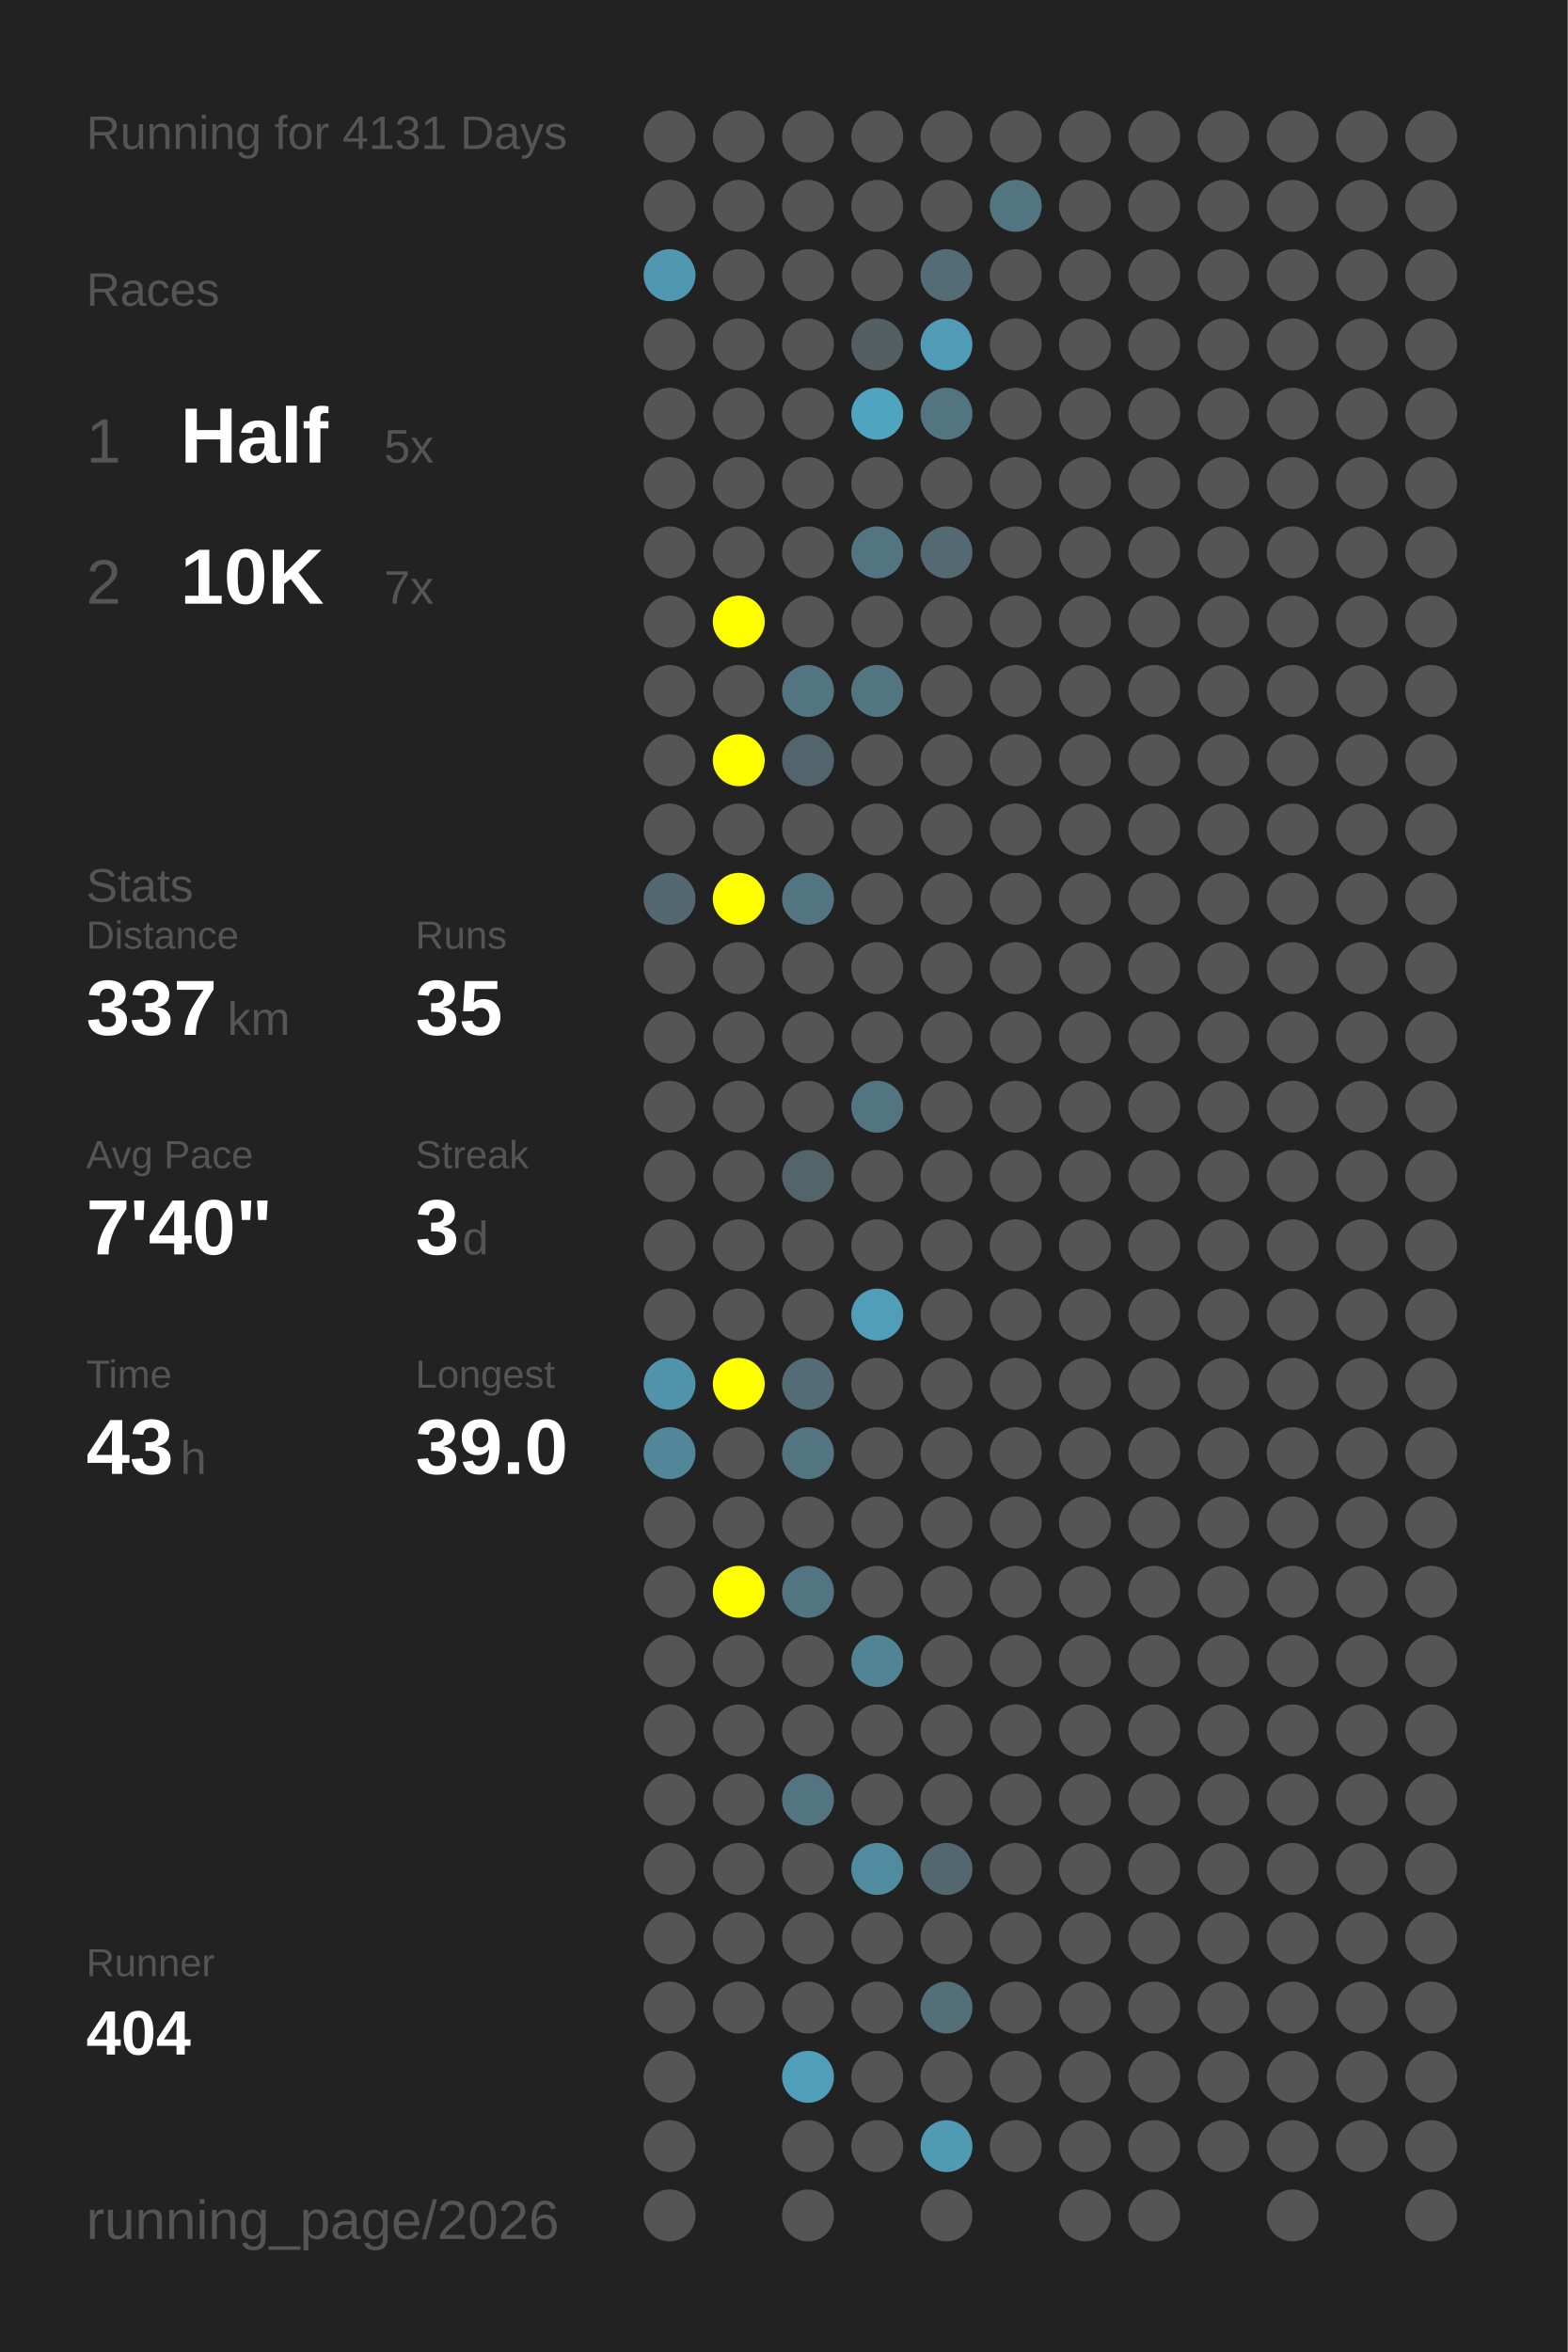
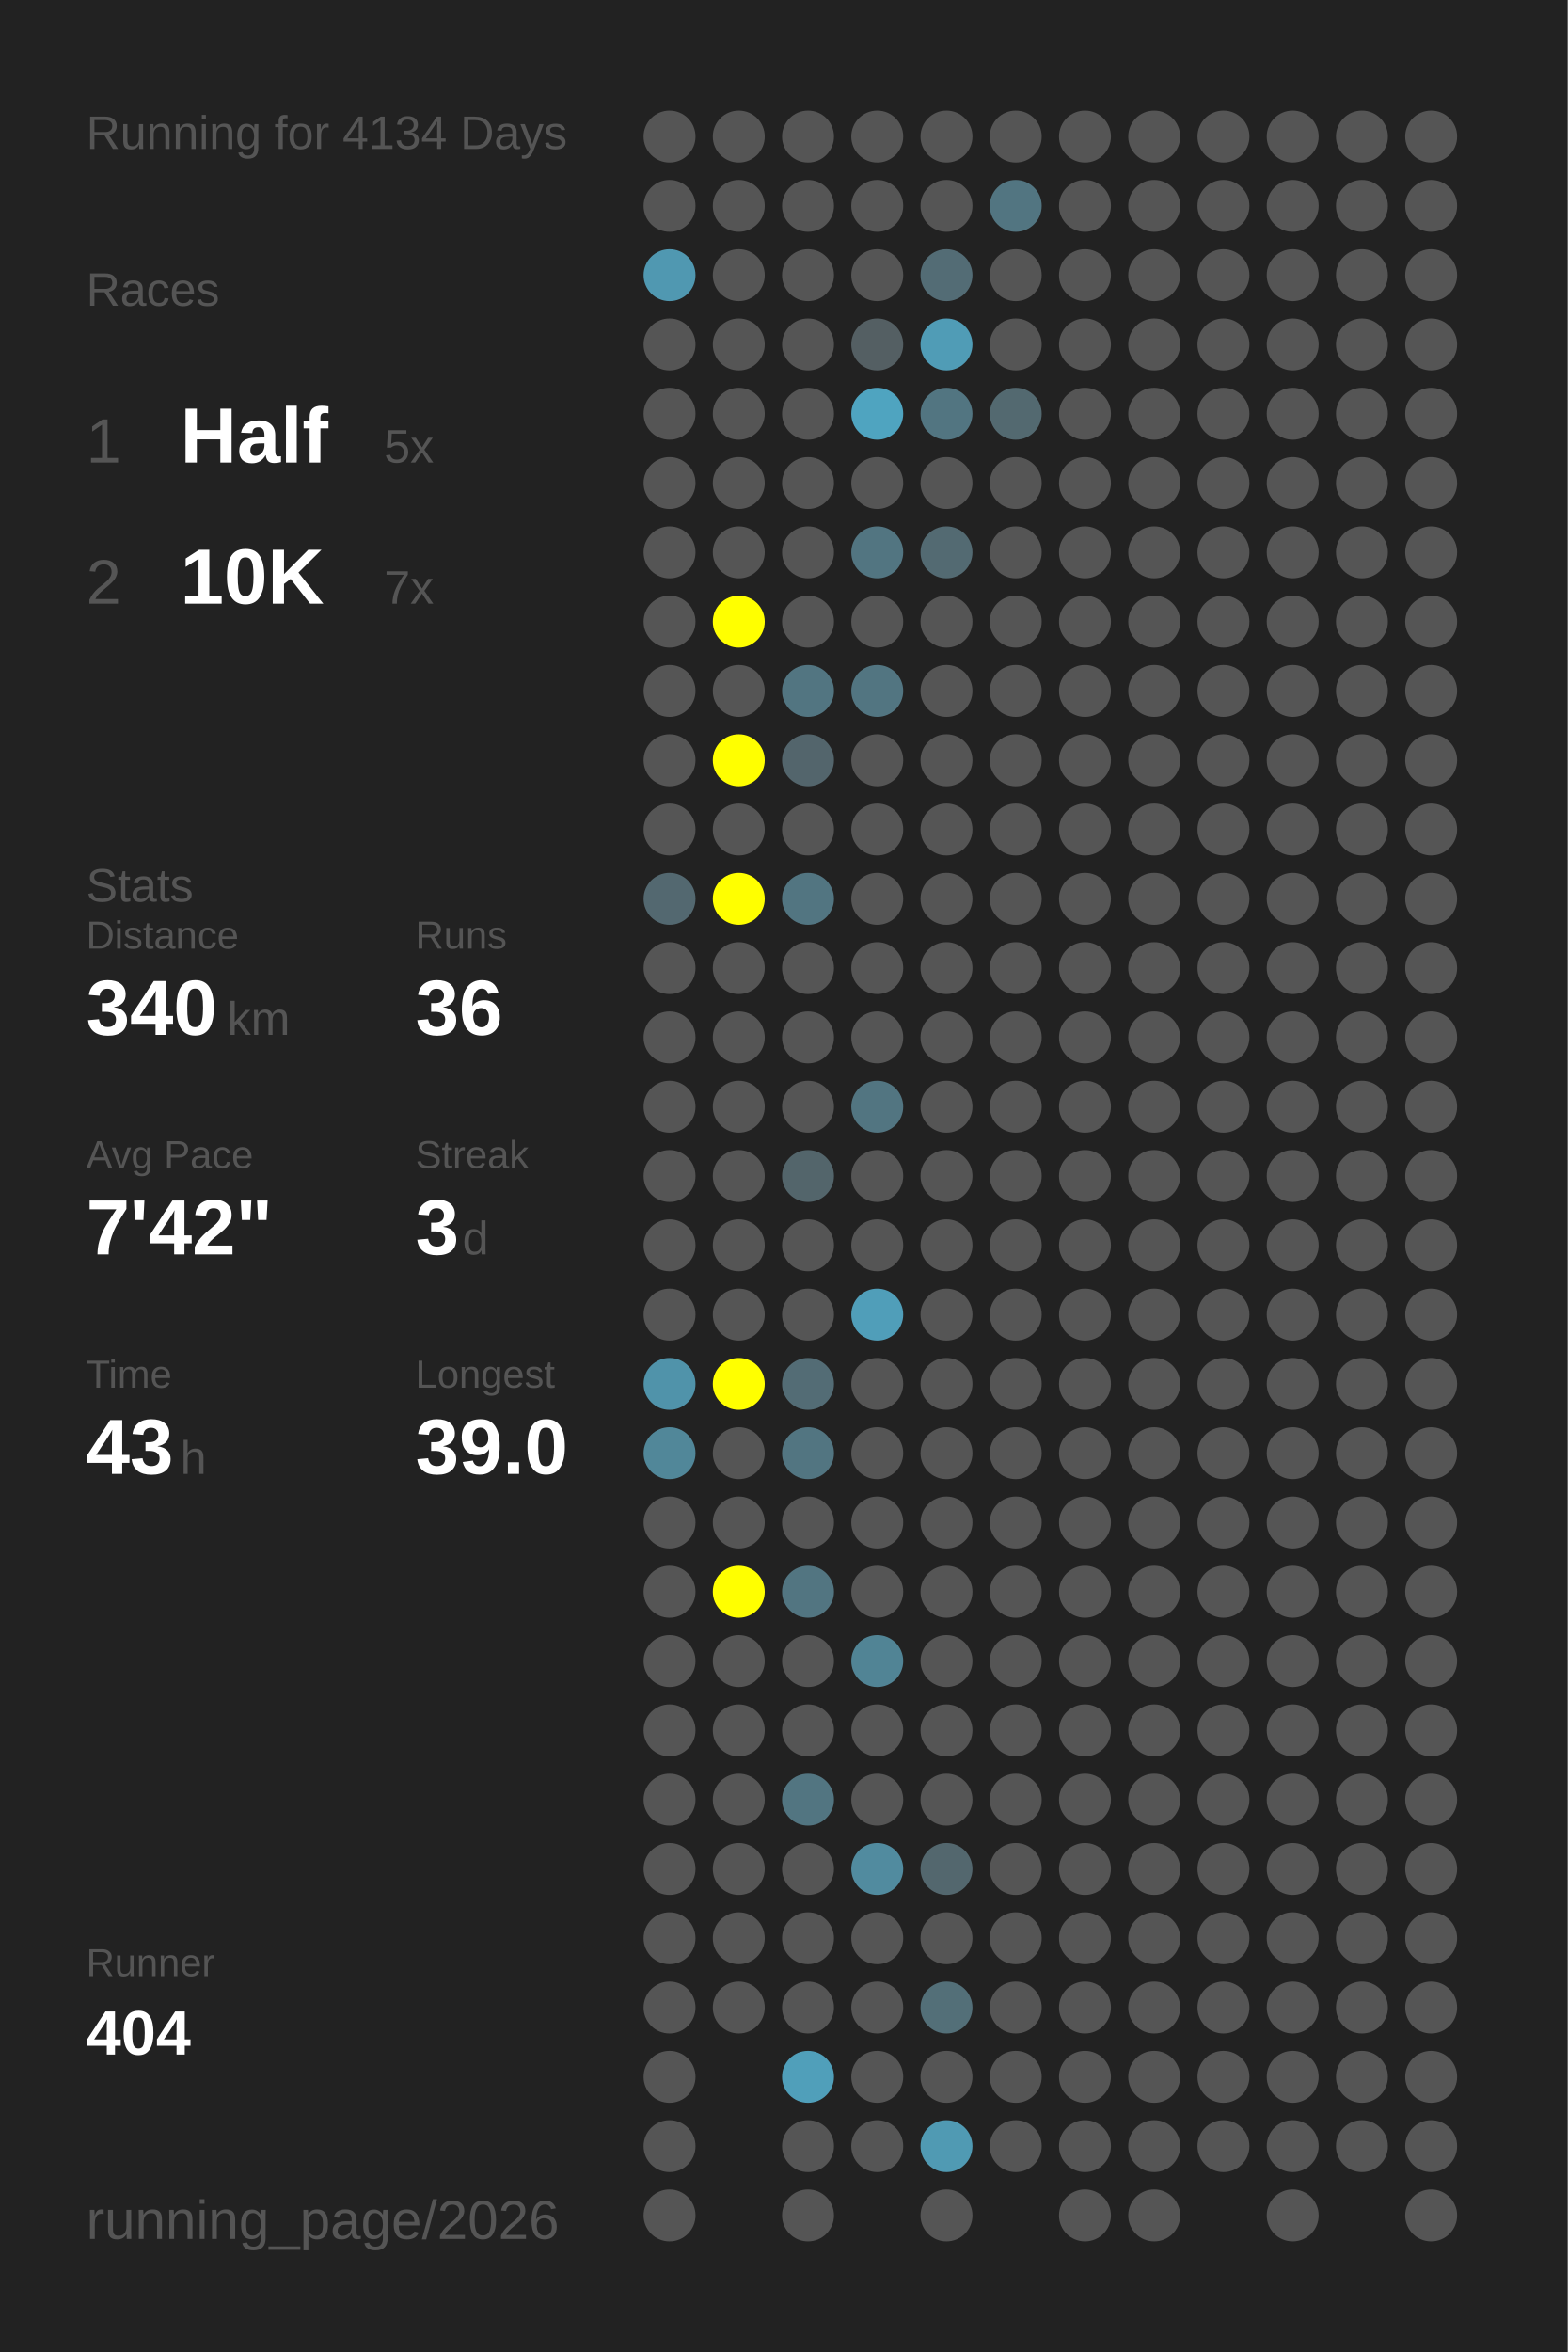
<svg xmlns="http://www.w3.org/2000/svg" baseProfile="full" height="300mm" version="1.1" viewBox="0,0,200,300" width="200mm">
  <defs />
  <rect fill="#222222" height="300" width="200" x="0" y="0" />
-   <text fill="#555555" style="font-size:6px; font-family:Arial;" x="11" y="19">Running for 4131 Days</text>
+   <text fill="#555555" style="font-size:6px; font-family:Arial;" x="11" y="19">Running for 4134 Days</text>
  <text fill="#555555" style="font-size:6px; font-family:Arial;" x="11" y="39">Races</text>
  <text fill="#555555" style="font-size:8px; font-family:Arial;" x="11" y="59">1</text>
  <text fill="#FFFFFF" style="font-size:10px; font-family:Arial; font-weight:bold;" x="23" y="59">Half</text>
  <text fill="#555555" style="font-size:6px; font-family:Arial;" x="49" y="59">5x</text>
  <text fill="#555555" style="font-size:8px; font-family:Arial;" x="11" y="77">2</text>
  <text fill="#FFFFFF" style="font-size:10px; font-family:Arial; font-weight:bold;" x="23" y="77">10K</text>
  <text fill="#555555" style="font-size:6px; font-family:Arial;" x="49" y="77">7x</text>
  <text fill="#555555" style="font-size:6px; font-family:Arial;" x="11" y="115">Stats</text>
  <text fill="#555555" style="font-size:5px; font-family:Arial;" x="11" y="121">Distance</text>
-   <text fill="#FFFFFF" style="font-size:10px; font-family:Arial; font-weight:bold;" x="11" y="132">337</text>
+   <text fill="#FFFFFF" style="font-size:10px; font-family:Arial; font-weight:bold;" x="11" y="132">340</text>
  <text fill="#555555" style="font-size:6px; font-family:Arial;" x="29" y="132">km</text>
  <text fill="#555555" style="font-size:5px; font-family:Arial;" x="53" y="121">Runs</text>
-   <text fill="#FFFFFF" style="font-size:10px; font-family:Arial; font-weight:bold;" x="53" y="132">35</text>
+   <text fill="#FFFFFF" style="font-size:10px; font-family:Arial; font-weight:bold;" x="53" y="132">36</text>
  <text fill="#555555" style="font-size:5px; font-family:Arial;" x="11" y="149">Avg Pace</text>
-   <text fill="#FFFFFF" style="font-size:10px; font-family:Arial; font-weight:bold;" x="11" y="160">7'40"</text>
+   <text fill="#FFFFFF" style="font-size:10px; font-family:Arial; font-weight:bold;" x="11" y="160">7'42"</text>
  <text fill="#555555" style="font-size:5px; font-family:Arial;" x="53" y="149">Streak</text>
  <text fill="#FFFFFF" style="font-size:10px; font-family:Arial; font-weight:bold;" x="53" y="160">3</text>
  <text fill="#555555" style="font-size:6px; font-family:Arial;" x="59" y="160">d</text>
  <text fill="#555555" style="font-size:5px; font-family:Arial;" x="11" y="177">Time</text>
  <text fill="#FFFFFF" style="font-size:10px; font-family:Arial; font-weight:bold;" x="11" y="188">43</text>
  <text fill="#555555" style="font-size:6px; font-family:Arial;" x="23" y="188">h</text>
  <text fill="#555555" style="font-size:5px; font-family:Arial;" x="53" y="177">Longest</text>
  <text fill="#FFFFFF" style="font-size:10px; font-family:Arial; font-weight:bold;" x="53" y="188">39.0</text>
  <text fill="#555555" style="font-size:5px; font-family:Arial;" x="11" y="252.065">Runner</text>
  <text fill="#FFFFFF" style="font-size:8px; font-family:Arial; font-weight:bold;" x="11" y="262.065">404</text>
  <text fill="#555555" style="font-size:7px; font-family:Arial;" x="11" y="285.581">running_page/2026</text>
  <circle cx="85.417" cy="17.419" fill="#555555" r="3.312" />
  <circle cx="85.417" cy="26.258" fill="#555555" r="3.312" />
  <circle cx="85.417" cy="35.097" fill="#5098b1" r="3.312" />
  <circle cx="85.417" cy="43.935" fill="#555555" r="3.312" />
  <circle cx="85.417" cy="52.774" fill="#555555" r="3.312" />
  <circle cx="85.417" cy="61.613" fill="#555555" r="3.312" />
  <circle cx="85.417" cy="70.452" fill="#555555" r="3.312" />
  <circle cx="85.417" cy="79.29" fill="#555555" r="3.312" />
  <circle cx="85.417" cy="88.129" fill="#555555" r="3.312" />
  <circle cx="85.417" cy="96.968" fill="#555555" r="3.312" />
  <circle cx="85.417" cy="105.806" fill="#555555" r="3.312" />
  <circle cx="85.417" cy="114.645" fill="#536870" r="3.312" />
  <circle cx="85.417" cy="123.484" fill="#555555" r="3.312" />
  <circle cx="85.417" cy="132.323" fill="#555555" r="3.312" />
  <circle cx="85.417" cy="141.161" fill="#555555" r="3.312" />
  <circle cx="85.417" cy="150" fill="#555555" r="3.312" />
  <circle cx="85.417" cy="158.839" fill="#555555" r="3.312" />
  <circle cx="85.417" cy="167.677" fill="#555555" r="3.312" />
  <circle cx="85.417" cy="176.516" fill="#5093aa" r="3.312" />
  <circle cx="85.417" cy="185.355" fill="#518799" r="3.312" />
  <circle cx="85.417" cy="194.194" fill="#555555" r="3.312" />
  <circle cx="85.417" cy="203.032" fill="#555555" r="3.312" />
  <circle cx="85.417" cy="211.871" fill="#555555" r="3.312" />
  <circle cx="85.417" cy="220.71" fill="#555555" r="3.312" />
  <circle cx="85.417" cy="229.548" fill="#555555" r="3.312" />
  <circle cx="85.417" cy="238.387" fill="#555555" r="3.312" />
  <circle cx="85.417" cy="247.226" fill="#555555" r="3.312" />
  <circle cx="85.417" cy="256.065" fill="#555555" r="3.312" />
  <circle cx="85.417" cy="264.903" fill="#555555" r="3.312" />
  <circle cx="85.417" cy="273.742" fill="#555555" r="3.312" />
  <circle cx="85.417" cy="282.581" fill="#555555" r="3.312" />
  <circle cx="94.25" cy="17.419" fill="#555555" r="3.312" />
  <circle cx="94.25" cy="26.258" fill="#555555" r="3.312" />
  <circle cx="94.25" cy="35.097" fill="#555555" r="3.312" />
  <circle cx="94.25" cy="43.935" fill="#555555" r="3.312" />
  <circle cx="94.25" cy="52.774" fill="#555555" r="3.312" />
  <circle cx="94.25" cy="61.613" fill="#555555" r="3.312" />
  <circle cx="94.25" cy="70.452" fill="#555555" r="3.312" />
  <circle cx="94.25" cy="79.29" fill="#FFFF00" r="3.312" />
  <circle cx="94.25" cy="88.129" fill="#555555" r="3.312" />
  <circle cx="94.25" cy="96.968" fill="#FFFF00" r="3.312" />
  <circle cx="94.25" cy="105.806" fill="#555555" r="3.312" />
  <circle cx="94.25" cy="114.645" fill="#FFFF00" r="3.312" />
  <circle cx="94.25" cy="123.484" fill="#555555" r="3.312" />
  <circle cx="94.25" cy="132.323" fill="#555555" r="3.312" />
  <circle cx="94.25" cy="141.161" fill="#555555" r="3.312" />
  <circle cx="94.25" cy="150" fill="#555555" r="3.312" />
  <circle cx="94.25" cy="158.839" fill="#555555" r="3.312" />
  <circle cx="94.25" cy="167.677" fill="#555555" r="3.312" />
  <circle cx="94.25" cy="176.516" fill="#FFFF00" r="3.312" />
  <circle cx="94.25" cy="185.355" fill="#555555" r="3.312" />
  <circle cx="94.25" cy="194.194" fill="#555555" r="3.312" />
  <circle cx="94.25" cy="203.032" fill="#FFFF00" r="3.312" />
  <circle cx="94.25" cy="211.871" fill="#555555" r="3.312" />
  <circle cx="94.25" cy="220.71" fill="#555555" r="3.312" />
  <circle cx="94.25" cy="229.548" fill="#555555" r="3.312" />
  <circle cx="94.25" cy="238.387" fill="#555555" r="3.312" />
  <circle cx="94.25" cy="247.226" fill="#555555" r="3.312" />
  <circle cx="94.25" cy="256.065" fill="#555555" r="3.312" />
  <circle cx="103.083" cy="17.419" fill="#555555" r="3.312" />
  <circle cx="103.083" cy="26.258" fill="#555555" r="3.312" />
  <circle cx="103.083" cy="35.097" fill="#555555" r="3.312" />
  <circle cx="103.083" cy="43.935" fill="#555555" r="3.312" />
  <circle cx="103.083" cy="52.774" fill="#555555" r="3.312" />
  <circle cx="103.083" cy="61.613" fill="#555555" r="3.312" />
  <circle cx="103.083" cy="70.452" fill="#555555" r="3.312" />
  <circle cx="103.083" cy="79.29" fill="#555555" r="3.312" />
  <circle cx="103.083" cy="88.129" fill="#527581" r="3.312" />
  <circle cx="103.083" cy="96.968" fill="#53656c" r="3.312" />
  <circle cx="103.083" cy="105.806" fill="#555555" r="3.312" />
  <circle cx="103.083" cy="114.645" fill="#527581" r="3.312" />
  <circle cx="103.083" cy="123.484" fill="#555555" r="3.312" />
  <circle cx="103.083" cy="132.323" fill="#555555" r="3.312" />
  <circle cx="103.083" cy="141.161" fill="#555555" r="3.312" />
  <circle cx="103.083" cy="150" fill="#53656b" r="3.312" />
  <circle cx="103.083" cy="158.839" fill="#555555" r="3.312" />
  <circle cx="103.083" cy="167.677" fill="#555555" r="3.312" />
  <circle cx="103.083" cy="176.516" fill="#536c75" r="3.312" />
  <circle cx="103.083" cy="185.355" fill="#527581" r="3.312" />
  <circle cx="103.083" cy="194.194" fill="#555555" r="3.312" />
  <circle cx="103.083" cy="203.032" fill="#527581" r="3.312" />
  <circle cx="103.083" cy="211.871" fill="#555555" r="3.312" />
  <circle cx="103.083" cy="220.71" fill="#555555" r="3.312" />
  <circle cx="103.083" cy="229.548" fill="#527581" r="3.312" />
  <circle cx="103.083" cy="238.387" fill="#555555" r="3.312" />
  <circle cx="103.083" cy="247.226" fill="#555555" r="3.312" />
  <circle cx="103.083" cy="256.065" fill="#555555" r="3.312" />
  <circle cx="103.083" cy="264.903" fill="#509fba" r="3.312" />
  <circle cx="103.083" cy="273.742" fill="#555555" r="3.312" />
  <circle cx="103.083" cy="282.581" fill="#555555" r="3.312" />
  <circle cx="111.917" cy="17.419" fill="#555555" r="3.312" />
  <circle cx="111.917" cy="26.258" fill="#555555" r="3.312" />
  <circle cx="111.917" cy="35.097" fill="#555555" r="3.312" />
  <circle cx="111.917" cy="43.935" fill="#545f63" r="3.312" />
  <circle cx="111.917" cy="52.774" fill="#4fa4c0" r="3.312" />
  <circle cx="111.917" cy="61.613" fill="#555555" r="3.312" />
  <circle cx="111.917" cy="70.452" fill="#527581" r="3.312" />
  <circle cx="111.917" cy="79.29" fill="#555555" r="3.312" />
  <circle cx="111.917" cy="88.129" fill="#527581" r="3.312" />
  <circle cx="111.917" cy="96.968" fill="#555555" r="3.312" />
  <circle cx="111.917" cy="105.806" fill="#555555" r="3.312" />
  <circle cx="111.917" cy="114.645" fill="#555555" r="3.312" />
  <circle cx="111.917" cy="123.484" fill="#555555" r="3.312" />
  <circle cx="111.917" cy="132.323" fill="#555555" r="3.312" />
  <circle cx="111.917" cy="141.161" fill="#527581" r="3.312" />
  <circle cx="111.917" cy="150" fill="#555555" r="3.312" />
  <circle cx="111.917" cy="158.839" fill="#555555" r="3.312" />
  <circle cx="111.917" cy="167.677" fill="#509eb9" r="3.312" />
  <circle cx="111.917" cy="176.516" fill="#555555" r="3.312" />
  <circle cx="111.917" cy="185.355" fill="#555555" r="3.312" />
  <circle cx="111.917" cy="194.194" fill="#555555" r="3.312" />
  <circle cx="111.917" cy="203.032" fill="#555555" r="3.312" />
  <circle cx="111.917" cy="211.871" fill="#518495" r="3.312" />
  <circle cx="111.917" cy="220.71" fill="#555555" r="3.312" />
  <circle cx="111.917" cy="229.548" fill="#555555" r="3.312" />
  <circle cx="111.917" cy="238.387" fill="#518b9f" r="3.312" />
  <circle cx="111.917" cy="247.226" fill="#555555" r="3.312" />
  <circle cx="111.917" cy="256.065" fill="#555555" r="3.312" />
  <circle cx="111.917" cy="264.903" fill="#555555" r="3.312" />
  <circle cx="111.917" cy="273.742" fill="#555555" r="3.312" />
  <circle cx="120.75" cy="17.419" fill="#555555" r="3.312" />
  <circle cx="120.75" cy="26.258" fill="#555555" r="3.312" />
  <circle cx="120.75" cy="35.097" fill="#536c75" r="3.312" />
  <circle cx="120.75" cy="43.935" fill="#509cb6" r="3.312" />
  <circle cx="120.75" cy="52.774" fill="#527581" r="3.312" />
  <circle cx="120.75" cy="61.613" fill="#555555" r="3.312" />
  <circle cx="120.75" cy="70.452" fill="#536a72" r="3.312" />
  <circle cx="120.75" cy="79.29" fill="#555555" r="3.312" />
  <circle cx="120.75" cy="88.129" fill="#555555" r="3.312" />
  <circle cx="120.75" cy="96.968" fill="#555555" r="3.312" />
  <circle cx="120.75" cy="105.806" fill="#555555" r="3.312" />
  <circle cx="120.75" cy="114.645" fill="#555555" r="3.312" />
  <circle cx="120.75" cy="123.484" fill="#555555" r="3.312" />
  <circle cx="120.75" cy="132.323" fill="#555555" r="3.312" />
  <circle cx="120.75" cy="141.161" fill="#555555" r="3.312" />
  <circle cx="120.75" cy="150" fill="#555555" r="3.312" />
  <circle cx="120.75" cy="158.839" fill="#555555" r="3.312" />
  <circle cx="120.75" cy="167.677" fill="#555555" r="3.312" />
  <circle cx="120.75" cy="176.516" fill="#555555" r="3.312" />
  <circle cx="120.75" cy="185.355" fill="#555555" r="3.312" />
  <circle cx="120.75" cy="194.194" fill="#555555" r="3.312" />
  <circle cx="120.75" cy="203.032" fill="#555555" r="3.312" />
  <circle cx="120.75" cy="211.871" fill="#555555" r="3.312" />
  <circle cx="120.75" cy="220.71" fill="#555555" r="3.312" />
  <circle cx="120.75" cy="229.548" fill="#555555" r="3.312" />
  <circle cx="120.75" cy="238.387" fill="#53676e" r="3.312" />
  <circle cx="120.75" cy="247.226" fill="#555555" r="3.312" />
  <circle cx="120.75" cy="256.065" fill="#536f78" r="3.312" />
  <circle cx="120.75" cy="264.903" fill="#555555" r="3.312" />
  <circle cx="120.75" cy="273.742" fill="#509ab3" r="3.312" />
  <circle cx="120.75" cy="282.581" fill="#555555" r="3.312" />
  <circle cx="129.583" cy="17.419" fill="#555555" r="3.312" />
  <circle cx="129.583" cy="26.258" fill="#527581" r="3.312" />
  <circle cx="129.583" cy="35.097" fill="#555555" r="3.312" />
  <circle cx="129.583" cy="43.935" fill="#555555" r="3.312" />
-   <circle cx="129.583" cy="52.774" fill="#555555" r="3.312" />
+   <circle cx="129.583" cy="52.774" fill="#536970" r="3.312" />
  <circle cx="129.583" cy="61.613" fill="#555555" r="3.312" />
  <circle cx="129.583" cy="70.452" fill="#555555" r="3.312" />
  <circle cx="129.583" cy="79.29" fill="#555555" r="3.312" />
  <circle cx="129.583" cy="88.129" fill="#555555" r="3.312" />
  <circle cx="129.583" cy="96.968" fill="#555555" r="3.312" />
  <circle cx="129.583" cy="105.806" fill="#555555" r="3.312" />
  <circle cx="129.583" cy="114.645" fill="#555555" r="3.312" />
  <circle cx="129.583" cy="123.484" fill="#555555" r="3.312" />
  <circle cx="129.583" cy="132.323" fill="#555555" r="3.312" />
  <circle cx="129.583" cy="141.161" fill="#555555" r="3.312" />
  <circle cx="129.583" cy="150" fill="#555555" r="3.312" />
  <circle cx="129.583" cy="158.839" fill="#555555" r="3.312" />
  <circle cx="129.583" cy="167.677" fill="#555555" r="3.312" />
  <circle cx="129.583" cy="176.516" fill="#555555" r="3.312" />
  <circle cx="129.583" cy="185.355" fill="#555555" r="3.312" />
  <circle cx="129.583" cy="194.194" fill="#555555" r="3.312" />
  <circle cx="129.583" cy="203.032" fill="#555555" r="3.312" />
  <circle cx="129.583" cy="211.871" fill="#555555" r="3.312" />
  <circle cx="129.583" cy="220.71" fill="#555555" r="3.312" />
  <circle cx="129.583" cy="229.548" fill="#555555" r="3.312" />
  <circle cx="129.583" cy="238.387" fill="#555555" r="3.312" />
  <circle cx="129.583" cy="247.226" fill="#555555" r="3.312" />
  <circle cx="129.583" cy="256.065" fill="#555555" r="3.312" />
  <circle cx="129.583" cy="264.903" fill="#555555" r="3.312" />
  <circle cx="129.583" cy="273.742" fill="#555555" r="3.312" />
  <circle cx="138.417" cy="17.419" fill="#555555" r="3.312" />
  <circle cx="138.417" cy="26.258" fill="#555555" r="3.312" />
  <circle cx="138.417" cy="35.097" fill="#555555" r="3.312" />
  <circle cx="138.417" cy="43.935" fill="#555555" r="3.312" />
  <circle cx="138.417" cy="52.774" fill="#555555" r="3.312" />
  <circle cx="138.417" cy="61.613" fill="#555555" r="3.312" />
  <circle cx="138.417" cy="70.452" fill="#555555" r="3.312" />
  <circle cx="138.417" cy="79.29" fill="#555555" r="3.312" />
  <circle cx="138.417" cy="88.129" fill="#555555" r="3.312" />
  <circle cx="138.417" cy="96.968" fill="#555555" r="3.312" />
  <circle cx="138.417" cy="105.806" fill="#555555" r="3.312" />
  <circle cx="138.417" cy="114.645" fill="#555555" r="3.312" />
  <circle cx="138.417" cy="123.484" fill="#555555" r="3.312" />
  <circle cx="138.417" cy="132.323" fill="#555555" r="3.312" />
  <circle cx="138.417" cy="141.161" fill="#555555" r="3.312" />
  <circle cx="138.417" cy="150" fill="#555555" r="3.312" />
  <circle cx="138.417" cy="158.839" fill="#555555" r="3.312" />
  <circle cx="138.417" cy="167.677" fill="#555555" r="3.312" />
  <circle cx="138.417" cy="176.516" fill="#555555" r="3.312" />
  <circle cx="138.417" cy="185.355" fill="#555555" r="3.312" />
  <circle cx="138.417" cy="194.194" fill="#555555" r="3.312" />
  <circle cx="138.417" cy="203.032" fill="#555555" r="3.312" />
  <circle cx="138.417" cy="211.871" fill="#555555" r="3.312" />
  <circle cx="138.417" cy="220.71" fill="#555555" r="3.312" />
  <circle cx="138.417" cy="229.548" fill="#555555" r="3.312" />
  <circle cx="138.417" cy="238.387" fill="#555555" r="3.312" />
  <circle cx="138.417" cy="247.226" fill="#555555" r="3.312" />
  <circle cx="138.417" cy="256.065" fill="#555555" r="3.312" />
  <circle cx="138.417" cy="264.903" fill="#555555" r="3.312" />
  <circle cx="138.417" cy="273.742" fill="#555555" r="3.312" />
  <circle cx="138.417" cy="282.581" fill="#555555" r="3.312" />
  <circle cx="147.25" cy="17.419" fill="#555555" r="3.312" />
  <circle cx="147.25" cy="26.258" fill="#555555" r="3.312" />
  <circle cx="147.25" cy="35.097" fill="#555555" r="3.312" />
  <circle cx="147.25" cy="43.935" fill="#555555" r="3.312" />
  <circle cx="147.25" cy="52.774" fill="#555555" r="3.312" />
  <circle cx="147.25" cy="61.613" fill="#555555" r="3.312" />
  <circle cx="147.25" cy="70.452" fill="#555555" r="3.312" />
  <circle cx="147.25" cy="79.29" fill="#555555" r="3.312" />
  <circle cx="147.25" cy="88.129" fill="#555555" r="3.312" />
  <circle cx="147.25" cy="96.968" fill="#555555" r="3.312" />
  <circle cx="147.25" cy="105.806" fill="#555555" r="3.312" />
  <circle cx="147.25" cy="114.645" fill="#555555" r="3.312" />
  <circle cx="147.25" cy="123.484" fill="#555555" r="3.312" />
  <circle cx="147.25" cy="132.323" fill="#555555" r="3.312" />
  <circle cx="147.25" cy="141.161" fill="#555555" r="3.312" />
  <circle cx="147.25" cy="150" fill="#555555" r="3.312" />
  <circle cx="147.25" cy="158.839" fill="#555555" r="3.312" />
  <circle cx="147.25" cy="167.677" fill="#555555" r="3.312" />
  <circle cx="147.25" cy="176.516" fill="#555555" r="3.312" />
  <circle cx="147.25" cy="185.355" fill="#555555" r="3.312" />
  <circle cx="147.25" cy="194.194" fill="#555555" r="3.312" />
  <circle cx="147.25" cy="203.032" fill="#555555" r="3.312" />
  <circle cx="147.25" cy="211.871" fill="#555555" r="3.312" />
  <circle cx="147.25" cy="220.71" fill="#555555" r="3.312" />
  <circle cx="147.25" cy="229.548" fill="#555555" r="3.312" />
  <circle cx="147.25" cy="238.387" fill="#555555" r="3.312" />
  <circle cx="147.25" cy="247.226" fill="#555555" r="3.312" />
  <circle cx="147.25" cy="256.065" fill="#555555" r="3.312" />
  <circle cx="147.25" cy="264.903" fill="#555555" r="3.312" />
  <circle cx="147.25" cy="273.742" fill="#555555" r="3.312" />
  <circle cx="147.25" cy="282.581" fill="#555555" r="3.312" />
  <circle cx="156.083" cy="17.419" fill="#555555" r="3.312" />
  <circle cx="156.083" cy="26.258" fill="#555555" r="3.312" />
  <circle cx="156.083" cy="35.097" fill="#555555" r="3.312" />
  <circle cx="156.083" cy="43.935" fill="#555555" r="3.312" />
  <circle cx="156.083" cy="52.774" fill="#555555" r="3.312" />
  <circle cx="156.083" cy="61.613" fill="#555555" r="3.312" />
  <circle cx="156.083" cy="70.452" fill="#555555" r="3.312" />
  <circle cx="156.083" cy="79.29" fill="#555555" r="3.312" />
  <circle cx="156.083" cy="88.129" fill="#555555" r="3.312" />
  <circle cx="156.083" cy="96.968" fill="#555555" r="3.312" />
  <circle cx="156.083" cy="105.806" fill="#555555" r="3.312" />
  <circle cx="156.083" cy="114.645" fill="#555555" r="3.312" />
  <circle cx="156.083" cy="123.484" fill="#555555" r="3.312" />
  <circle cx="156.083" cy="132.323" fill="#555555" r="3.312" />
  <circle cx="156.083" cy="141.161" fill="#555555" r="3.312" />
  <circle cx="156.083" cy="150" fill="#555555" r="3.312" />
  <circle cx="156.083" cy="158.839" fill="#555555" r="3.312" />
  <circle cx="156.083" cy="167.677" fill="#555555" r="3.312" />
  <circle cx="156.083" cy="176.516" fill="#555555" r="3.312" />
  <circle cx="156.083" cy="185.355" fill="#555555" r="3.312" />
  <circle cx="156.083" cy="194.194" fill="#555555" r="3.312" />
  <circle cx="156.083" cy="203.032" fill="#555555" r="3.312" />
  <circle cx="156.083" cy="211.871" fill="#555555" r="3.312" />
  <circle cx="156.083" cy="220.71" fill="#555555" r="3.312" />
  <circle cx="156.083" cy="229.548" fill="#555555" r="3.312" />
  <circle cx="156.083" cy="238.387" fill="#555555" r="3.312" />
  <circle cx="156.083" cy="247.226" fill="#555555" r="3.312" />
  <circle cx="156.083" cy="256.065" fill="#555555" r="3.312" />
  <circle cx="156.083" cy="264.903" fill="#555555" r="3.312" />
  <circle cx="156.083" cy="273.742" fill="#555555" r="3.312" />
  <circle cx="164.917" cy="17.419" fill="#555555" r="3.312" />
  <circle cx="164.917" cy="26.258" fill="#555555" r="3.312" />
  <circle cx="164.917" cy="35.097" fill="#555555" r="3.312" />
  <circle cx="164.917" cy="43.935" fill="#555555" r="3.312" />
  <circle cx="164.917" cy="52.774" fill="#555555" r="3.312" />
  <circle cx="164.917" cy="61.613" fill="#555555" r="3.312" />
  <circle cx="164.917" cy="70.452" fill="#555555" r="3.312" />
  <circle cx="164.917" cy="79.29" fill="#555555" r="3.312" />
  <circle cx="164.917" cy="88.129" fill="#555555" r="3.312" />
  <circle cx="164.917" cy="96.968" fill="#555555" r="3.312" />
  <circle cx="164.917" cy="105.806" fill="#555555" r="3.312" />
  <circle cx="164.917" cy="114.645" fill="#555555" r="3.312" />
  <circle cx="164.917" cy="123.484" fill="#555555" r="3.312" />
  <circle cx="164.917" cy="132.323" fill="#555555" r="3.312" />
  <circle cx="164.917" cy="141.161" fill="#555555" r="3.312" />
  <circle cx="164.917" cy="150" fill="#555555" r="3.312" />
  <circle cx="164.917" cy="158.839" fill="#555555" r="3.312" />
  <circle cx="164.917" cy="167.677" fill="#555555" r="3.312" />
  <circle cx="164.917" cy="176.516" fill="#555555" r="3.312" />
  <circle cx="164.917" cy="185.355" fill="#555555" r="3.312" />
  <circle cx="164.917" cy="194.194" fill="#555555" r="3.312" />
  <circle cx="164.917" cy="203.032" fill="#555555" r="3.312" />
  <circle cx="164.917" cy="211.871" fill="#555555" r="3.312" />
  <circle cx="164.917" cy="220.71" fill="#555555" r="3.312" />
  <circle cx="164.917" cy="229.548" fill="#555555" r="3.312" />
  <circle cx="164.917" cy="238.387" fill="#555555" r="3.312" />
  <circle cx="164.917" cy="247.226" fill="#555555" r="3.312" />
  <circle cx="164.917" cy="256.065" fill="#555555" r="3.312" />
  <circle cx="164.917" cy="264.903" fill="#555555" r="3.312" />
  <circle cx="164.917" cy="273.742" fill="#555555" r="3.312" />
  <circle cx="164.917" cy="282.581" fill="#555555" r="3.312" />
  <circle cx="173.75" cy="17.419" fill="#555555" r="3.312" />
  <circle cx="173.75" cy="26.258" fill="#555555" r="3.312" />
  <circle cx="173.75" cy="35.097" fill="#555555" r="3.312" />
  <circle cx="173.75" cy="43.935" fill="#555555" r="3.312" />
  <circle cx="173.75" cy="52.774" fill="#555555" r="3.312" />
  <circle cx="173.75" cy="61.613" fill="#555555" r="3.312" />
  <circle cx="173.75" cy="70.452" fill="#555555" r="3.312" />
  <circle cx="173.75" cy="79.29" fill="#555555" r="3.312" />
  <circle cx="173.75" cy="88.129" fill="#555555" r="3.312" />
  <circle cx="173.75" cy="96.968" fill="#555555" r="3.312" />
  <circle cx="173.75" cy="105.806" fill="#555555" r="3.312" />
  <circle cx="173.75" cy="114.645" fill="#555555" r="3.312" />
  <circle cx="173.75" cy="123.484" fill="#555555" r="3.312" />
  <circle cx="173.75" cy="132.323" fill="#555555" r="3.312" />
  <circle cx="173.75" cy="141.161" fill="#555555" r="3.312" />
  <circle cx="173.75" cy="150" fill="#555555" r="3.312" />
  <circle cx="173.75" cy="158.839" fill="#555555" r="3.312" />
  <circle cx="173.75" cy="167.677" fill="#555555" r="3.312" />
  <circle cx="173.75" cy="176.516" fill="#555555" r="3.312" />
  <circle cx="173.75" cy="185.355" fill="#555555" r="3.312" />
  <circle cx="173.75" cy="194.194" fill="#555555" r="3.312" />
  <circle cx="173.75" cy="203.032" fill="#555555" r="3.312" />
  <circle cx="173.75" cy="211.871" fill="#555555" r="3.312" />
  <circle cx="173.75" cy="220.71" fill="#555555" r="3.312" />
  <circle cx="173.75" cy="229.548" fill="#555555" r="3.312" />
  <circle cx="173.75" cy="238.387" fill="#555555" r="3.312" />
  <circle cx="173.75" cy="247.226" fill="#555555" r="3.312" />
  <circle cx="173.75" cy="256.065" fill="#555555" r="3.312" />
  <circle cx="173.75" cy="264.903" fill="#555555" r="3.312" />
  <circle cx="173.75" cy="273.742" fill="#555555" r="3.312" />
  <circle cx="182.583" cy="17.419" fill="#555555" r="3.312" />
  <circle cx="182.583" cy="26.258" fill="#555555" r="3.312" />
  <circle cx="182.583" cy="35.097" fill="#555555" r="3.312" />
  <circle cx="182.583" cy="43.935" fill="#555555" r="3.312" />
  <circle cx="182.583" cy="52.774" fill="#555555" r="3.312" />
  <circle cx="182.583" cy="61.613" fill="#555555" r="3.312" />
  <circle cx="182.583" cy="70.452" fill="#555555" r="3.312" />
  <circle cx="182.583" cy="79.29" fill="#555555" r="3.312" />
  <circle cx="182.583" cy="88.129" fill="#555555" r="3.312" />
  <circle cx="182.583" cy="96.968" fill="#555555" r="3.312" />
  <circle cx="182.583" cy="105.806" fill="#555555" r="3.312" />
  <circle cx="182.583" cy="114.645" fill="#555555" r="3.312" />
  <circle cx="182.583" cy="123.484" fill="#555555" r="3.312" />
  <circle cx="182.583" cy="132.323" fill="#555555" r="3.312" />
  <circle cx="182.583" cy="141.161" fill="#555555" r="3.312" />
  <circle cx="182.583" cy="150" fill="#555555" r="3.312" />
  <circle cx="182.583" cy="158.839" fill="#555555" r="3.312" />
  <circle cx="182.583" cy="167.677" fill="#555555" r="3.312" />
  <circle cx="182.583" cy="176.516" fill="#555555" r="3.312" />
  <circle cx="182.583" cy="185.355" fill="#555555" r="3.312" />
  <circle cx="182.583" cy="194.194" fill="#555555" r="3.312" />
  <circle cx="182.583" cy="203.032" fill="#555555" r="3.312" />
  <circle cx="182.583" cy="211.871" fill="#555555" r="3.312" />
  <circle cx="182.583" cy="220.71" fill="#555555" r="3.312" />
  <circle cx="182.583" cy="229.548" fill="#555555" r="3.312" />
  <circle cx="182.583" cy="238.387" fill="#555555" r="3.312" />
  <circle cx="182.583" cy="247.226" fill="#555555" r="3.312" />
  <circle cx="182.583" cy="256.065" fill="#555555" r="3.312" />
  <circle cx="182.583" cy="264.903" fill="#555555" r="3.312" />
  <circle cx="182.583" cy="273.742" fill="#555555" r="3.312" />
  <circle cx="182.583" cy="282.581" fill="#555555" r="3.312" />
</svg>
